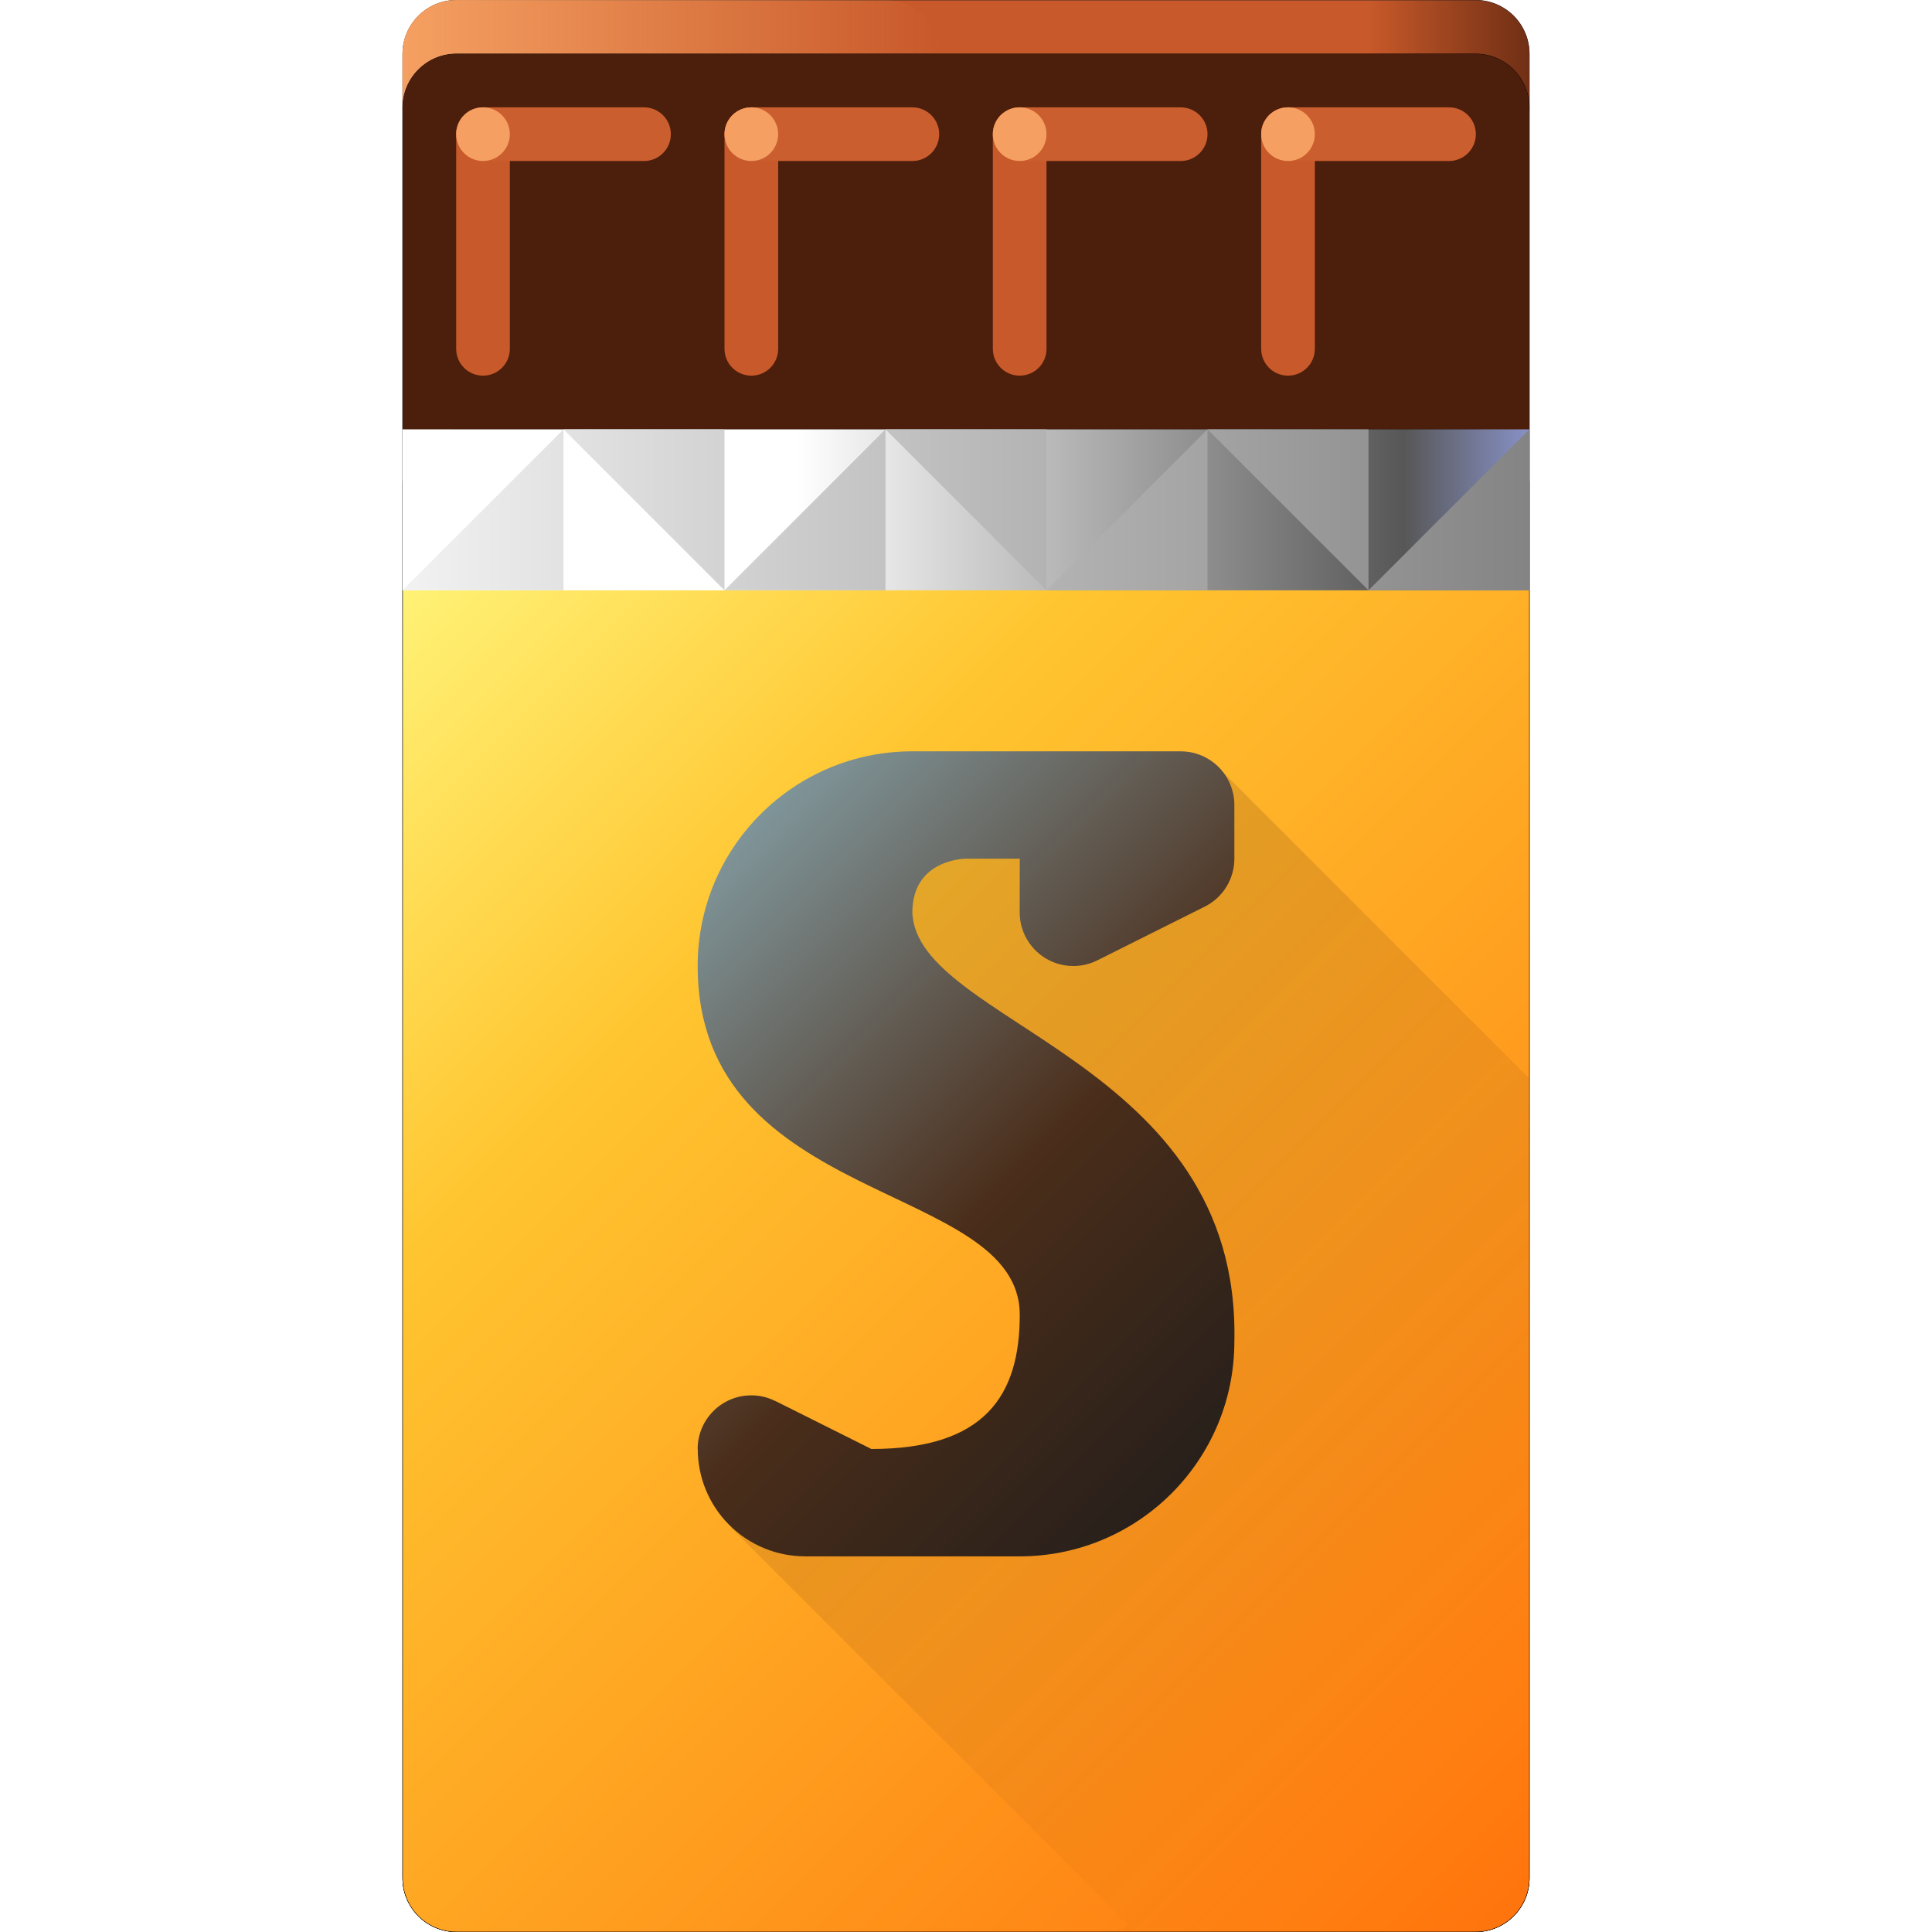
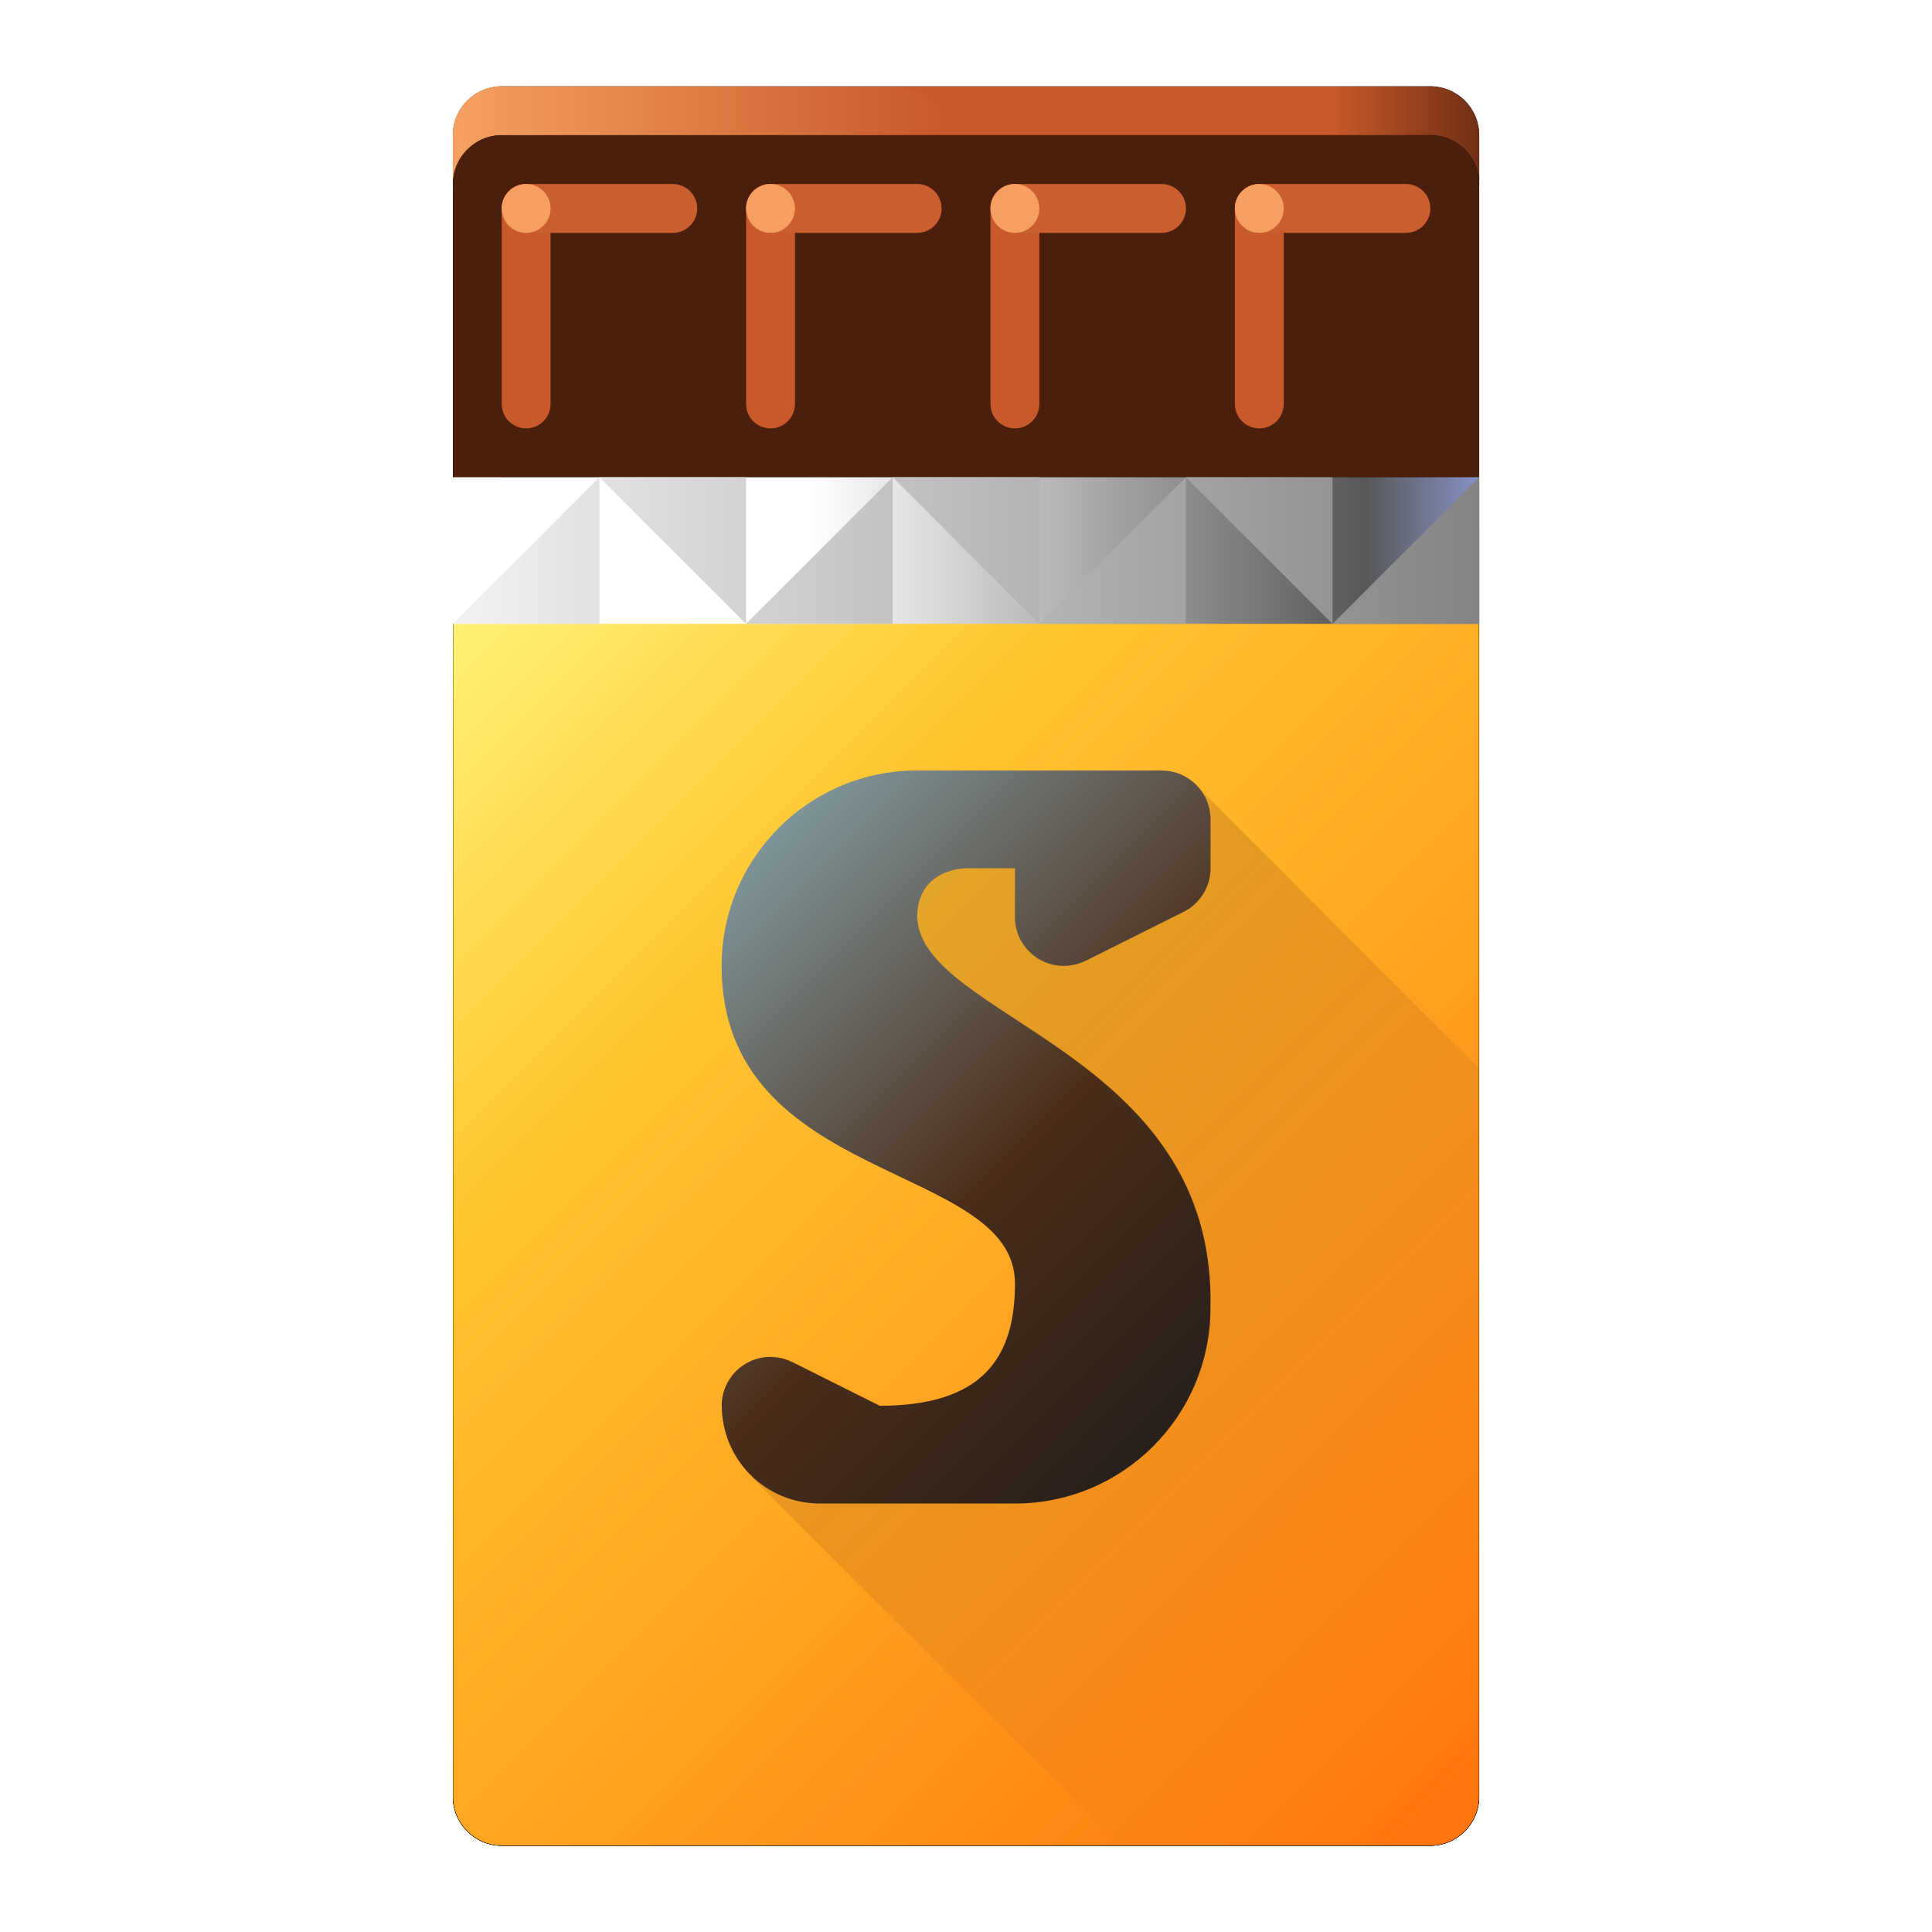
- <svg xmlns="http://www.w3.org/2000/svg" xmlns:xlink="http://www.w3.org/1999/xlink" width="288" height="288" viewBox="0 0 76.2 76.2" version="1.1" id="svg3113">
+ <svg xmlns="http://www.w3.org/2000/svg" xmlns:xlink="http://www.w3.org/1999/xlink" id="svg3113" version="1.1" viewBox="0 0 16.933 16.933" height="64" width="64">
  <defs id="defs3107">
    <linearGradient id="top_edge_highlight">
-       <stop style="stop-color:#f5a062;stop-opacity:1;" offset="0" id="stop2287" />
-       <stop style="stop-color:#f5a062;stop-opacity:0;" offset="1" id="stop2289" />
+       <stop id="stop2287" offset="0" style="stop-color:#f5a062;stop-opacity:1;" />
+       <stop id="stop2289" offset="1" style="stop-color:#f5a062;stop-opacity:0;" />
    </linearGradient>
-     <linearGradient gradientTransform="matrix(0.2645833,0,0,0.2645833,-117.475,642.0166)" xlink:href="#linearGradient1460" id="linearGradient1470" x1="228" y1="-1516" x2="396" y2="-1516" gradientUnits="userSpaceOnUse" />
+     <linearGradient gradientUnits="userSpaceOnUse" y2="-1516" x2="396" y1="-1516" x1="228" id="linearGradient1470" xlink:href="#linearGradient1460" gradientTransform="matrix(0.05354656,0,0,0.05354656,-51.6315,336.4354)" />
    <linearGradient id="linearGradient1460">
-       <stop style="stop-color:#f2f2f2;stop-opacity:1;" offset="0" id="stop1456" />
-       <stop style="stop-color:#848484;stop-opacity:1;" offset="1" id="stop1458" />
+       <stop id="stop1456" offset="0" style="stop-color:#f2f2f2;stop-opacity:1;" />
+       <stop id="stop1458" offset="1" style="stop-color:#848484;stop-opacity:1;" />
    </linearGradient>
-     <linearGradient xlink:href="#linearGradient4156-3-3" id="linearGradient3641" gradientUnits="userSpaceOnUse" gradientTransform="translate(69.85,-5.7029375e-5)" x1="-57.15" y1="240.908" x2="3.175" y2="240.908" />
+     <linearGradient y2="240.908" x2="3.175" y1="240.908" x1="-57.15" gradientTransform="matrix(0.2023807,0,0,0.2023807,41.99312,206.5036)" gradientUnits="userSpaceOnUse" id="linearGradient3641" xlink:href="#linearGradient4156-3-3" />
    <linearGradient id="linearGradient4156-3-3">
-       <stop style="stop-color:#8791c6;stop-opacity:1;" offset="0" id="stop4152-3-6" />
-       <stop id="stop1015-7" offset="0.082" style="stop-color:#575757;stop-opacity:1;" />
-       <stop style="stop-color:#ffffff;stop-opacity:1;" offset="0.479" id="stop1017-5" />
-       <stop style="stop-color:#ffffff;stop-opacity:1;" offset="1" id="stop4154-6-3" />
+       <stop id="stop4152-3-6" offset="0" style="stop-color:#8791c6;stop-opacity:1;" />
+       <stop style="stop-color:#575757;stop-opacity:1;" offset="0.082" id="stop1015-7" />
+       <stop id="stop1017-5" offset="0.479" style="stop-color:#ffffff;stop-opacity:1;" />
+       <stop id="stop4154-6-3" offset="1" style="stop-color:#ffffff;stop-opacity:1;" />
    </linearGradient>
-     <linearGradient xlink:href="#top_edge_shadow" id="linearGradient3635" gradientUnits="userSpaceOnUse" gradientTransform="translate(59.26664,-184.15)" x1="-46.567" y1="409.183" x2="-40.217" y2="409.183" />
+     <linearGradient y2="409.183" x2="-40.217" y1="409.183" x1="-46.567" gradientTransform="matrix(0.2023807,0,0,0.2023807,39.85125,169.2352)" gradientUnits="userSpaceOnUse" id="linearGradient3635" xlink:href="#top_edge_shadow" />
    <linearGradient id="top_edge_shadow">
-       <stop style="stop-color:#4c1e0c;stop-opacity:1;" offset="0" id="stop2300" />
-       <stop style="stop-color:#4c1e0c;stop-opacity:0;" offset="1" id="stop2302" />
+       <stop id="stop2300" offset="0" style="stop-color:#4c1e0c;stop-opacity:1;" />
+       <stop id="stop2302" offset="1" style="stop-color:#4c1e0c;stop-opacity:0;" />
    </linearGradient>
-     <linearGradient xlink:href="#top_edge_highlight" id="linearGradient3633" gradientUnits="userSpaceOnUse" gradientTransform="translate(-59.26664,-184.15)" x1="2.117" y1="408.125" x2="23.283" y2="408.125" />
-     <linearGradient xlink:href="#crisp_wrapper-2" id="linearGradient3925" gradientUnits="userSpaceOnUse" gradientTransform="matrix(1.166782,0,0,1.16645,-64.56128,-69.20074)" x1="6.341" y1="268.567" x2="51.693" y2="313.922" />
+     <linearGradient y2="408.125" x2="23.283" y1="408.125" x1="2.117" gradientTransform="matrix(0.2023807,0,0,0.2023807,-39.85125,169.2352)" gradientUnits="userSpaceOnUse" id="linearGradient3633" xlink:href="#top_edge_highlight" />
+     <linearGradient y2="313.922" x2="51.693" y1="268.567" x1="6.341" gradientTransform="matrix(0.2361342,0,0,0.2360669,-40.92279,192.4987)" gradientUnits="userSpaceOnUse" id="linearGradient3925" xlink:href="#crisp_wrapper-2" />
    <linearGradient id="crisp_wrapper-2">
-       <stop style="stop-color:#fff276;stop-opacity:1;" offset="0" id="stop3949-7" />
-       <stop id="stop1793-0" offset="0.25" style="stop-color:#ffc530;stop-opacity:1;" />
-       <stop id="stop3951-9" offset="1" style="stop-color:#ff6908;stop-opacity:1;" />
+       <stop id="stop3949-7" offset="0" style="stop-color:#fff276;stop-opacity:1;" />
+       <stop style="stop-color:#ffc530;stop-opacity:1;" offset="0.25" id="stop1793-0" />
+       <stop style="stop-color:#ff6908;stop-opacity:1;" offset="1" id="stop3951-9" />
    </linearGradient>
-     <linearGradient xlink:href="#top_edge_shadow" id="linearGradient3929" gradientUnits="userSpaceOnUse" gradientTransform="matrix(0.2645833,0,0,0.2645833,112.1701,381.6799)" x1="-576" y1="-416" x2="-496" y2="-336" />
-     <linearGradient gradientTransform="translate(-101.5996,421.2164)" xlink:href="#linearGradient1808-0" id="linearGradient1787" x1="58.208" y1="-168.667" x2="83.608" y2="-143.267" gradientUnits="userSpaceOnUse" />
+     <linearGradient y2="-336" x2="-496" y1="-416" x1="-576" gradientTransform="matrix(0.05354656,0,0,0.05354656,-5.155768,283.7483)" gradientUnits="userSpaceOnUse" id="linearGradient3929" xlink:href="#top_edge_shadow" />
+     <linearGradient gradientUnits="userSpaceOnUse" y2="-143.267" x2="83.608" y1="-168.667" x1="58.208" id="linearGradient1787" xlink:href="#linearGradient1808-0" gradientTransform="matrix(0.2023807,0,0,0.2023807,-48.41862,291.7497)" />
    <linearGradient id="linearGradient1808-0">
-       <stop style="stop-color:#81989d;stop-opacity:1;" offset="0" id="stop1804-6" />
-       <stop id="stop1812-2" offset="0.495" style="stop-color:#4a2d1a;stop-opacity:1;" />
-       <stop style="stop-color:#1b1b1b;stop-opacity:1;" offset="1" id="stop1814-6" />
+       <stop id="stop1804-6" offset="0" style="stop-color:#81989d;stop-opacity:1;" />
+       <stop style="stop-color:#4a2d1a;stop-opacity:1;" offset="0.495" id="stop1812-2" />
+       <stop id="stop1814-6" offset="1" style="stop-color:#1b1b1b;stop-opacity:1;" />
    </linearGradient>
  </defs>
-   <g id="layer1" transform="translate(0,-220.8)">
-     <g id="g983" transform="translate(73.025,-1.190625e-6)">
-       <rect ry="2.117" rx="2.117" y="220.813" x="-57.137" height="76.174" width="44.424" id="rect3083" style="opacity:1;fill:#c8592a;fill-opacity:1;stroke:#000000;stroke-width:0.026;stroke-linecap:round;stroke-linejoin:round;stroke-miterlimit:4;stroke-dasharray:none;stroke-dashoffset:0;stroke-opacity:1;paint-order:stroke markers fill" />
-       <rect ry="2.117" rx="2.117" y="220.8" x="-57.15" height="6.35" width="21.167" id="rect3085" style="opacity:1;fill:url(#linearGradient3633);fill-opacity:1;stroke:none;stroke-width:0.026;stroke-linecap:round;stroke-linejoin:round;stroke-miterlimit:4;stroke-dasharray:none;stroke-dashoffset:0;stroke-opacity:1;paint-order:stroke markers fill" />
-       <rect style="opacity:0.708;fill:url(#linearGradient3635);fill-opacity:1;stroke:none;stroke-width:0.026;stroke-linecap:round;stroke-linejoin:round;stroke-miterlimit:4;stroke-dasharray:none;stroke-dashoffset:0;stroke-opacity:1;paint-order:stroke markers fill" id="rect3087" width="21.167" height="6.35" x="12.7" y="220.8" rx="2.117" ry="2.117" transform="scale(-1,1)" />
-       <rect ry="2.117" rx="2.117" style="opacity:1;fill:#4c1e0c;fill-opacity:1;stroke:#000000;stroke-width:0.026;stroke-linecap:round;stroke-linejoin:round;stroke-miterlimit:4;stroke-dasharray:none;stroke-dashoffset:0;stroke-opacity:1;paint-order:stroke markers fill" id="rect3089" width="44.424" height="74.057" x="-57.137" y="222.93" />
-       <rect y="237.747" x="-57.137" height="59.24" width="44.424" id="rect3819" style="opacity:1;fill:url(#linearGradient3925);fill-opacity:1;stroke:#000000;stroke-width:0.026;stroke-linecap:round;stroke-linejoin:round;stroke-miterlimit:4;stroke-dasharray:none;stroke-dashoffset:0;stroke-opacity:1;paint-order:stroke markers fill" rx="2.117" ry="2.117" />
-       <path id="path3877" d="m -24.978,251.066 -12.077,1.498 -3.533,8.312 10.009,6.081 v 9.354 l 1.177,2.237 -3.889,-1.581 -10.906,4.075 15.66,15.66 -0.461,0.3 h 14.166 c 1.168,-0.005 2.107,-0.947 2.107,-2.116 v -31.567 z" style="opacity:0.15;fill:url(#linearGradient3929);fill-opacity:1;stroke:none;stroke-width:0.265px;stroke-linecap:butt;stroke-linejoin:miter;stroke-opacity:1" />
-       <rect style="opacity:1;fill:url(#linearGradient3641);fill-opacity:1;stroke:none;stroke-width:0.026;stroke-linecap:round;stroke-linejoin:round;stroke-miterlimit:4;stroke-dasharray:none;stroke-dashoffset:0;stroke-opacity:1;paint-order:stroke markers fill" id="rect3097-5" width="44.45" height="6.35" x="12.7" y="237.733" transform="scale(-1,1)" />
-       <g id="g3121" transform="translate(-59.26664,-103.7167)">
-         <g transform="translate(-4.233333,80.43333)" id="g3119">
-           <rect ry="1.058" style="opacity:1;fill:#c8592a;fill-opacity:1;stroke:none;stroke-width:0.026;stroke-linecap:round;stroke-linejoin:round;stroke-miterlimit:4;stroke-dasharray:none;stroke-dashoffset:0;stroke-opacity:1;paint-order:stroke markers fill" id="rect3113" width="2.117" height="10.583" x="8.467" y="248.317" rx="1.058" />
-           <rect rx="1.058" y="248.317" x="8.467" height="2.117" width="8.467" id="rect3115" style="opacity:1;fill:#cb5e2e;fill-opacity:1;stroke:none;stroke-width:0.026;stroke-linecap:round;stroke-linejoin:round;stroke-miterlimit:4;stroke-dasharray:none;stroke-dashoffset:0;stroke-opacity:1;paint-order:stroke markers fill" ry="1.058" />
-           <circle style="opacity:1;fill:#f5a062;fill-opacity:1;stroke:none;stroke-width:0.026;stroke-linecap:round;stroke-linejoin:round;stroke-miterlimit:4;stroke-dasharray:none;stroke-dashoffset:0;stroke-opacity:1;paint-order:stroke markers fill" id="circle3117" cx="9.525" cy="249.375" r="1.058" />
+   <g transform="translate(-29.63336,-250.4333)" id="layer1">
+     <g transform="translate(73.025)" id="g983">
+       <rect style="opacity:1;fill:#c8592a;fill-opacity:1;stroke:#000000;stroke-width:0.005;stroke-linecap:round;stroke-linejoin:round;stroke-miterlimit:4;stroke-dasharray:none;stroke-dashoffset:0;stroke-opacity:1;paint-order:stroke markers fill" id="rect3083" width="8.99" height="15.416" x="-39.42" y="251.192" rx="0.428" ry="0.428" />
+       <rect style="opacity:1;fill:url(#linearGradient3633);fill-opacity:1;stroke:none;stroke-width:0.005;stroke-linecap:round;stroke-linejoin:round;stroke-miterlimit:4;stroke-dasharray:none;stroke-dashoffset:0;stroke-opacity:1;paint-order:stroke markers fill" id="rect3085" width="4.284" height="1.285" x="-39.423" y="251.189" rx="0.428" ry="0.428" />
+       <rect transform="scale(-1,1)" ry="0.428" rx="0.428" y="251.189" x="30.427" height="1.285" width="4.284" id="rect3087" style="opacity:0.708;fill:url(#linearGradient3635);fill-opacity:1;stroke:none;stroke-width:0.005;stroke-linecap:round;stroke-linejoin:round;stroke-miterlimit:4;stroke-dasharray:none;stroke-dashoffset:0;stroke-opacity:1;paint-order:stroke markers fill" />
+       <rect y="251.62" x="-39.42" height="14.988" width="8.99" id="rect3089" style="opacity:1;fill:#4c1e0c;fill-opacity:1;stroke:#000000;stroke-width:0.005;stroke-linecap:round;stroke-linejoin:round;stroke-miterlimit:4;stroke-dasharray:none;stroke-dashoffset:0;stroke-opacity:1;paint-order:stroke markers fill" rx="0.428" ry="0.428" />
+       <rect ry="0.428" rx="0.428" style="opacity:1;fill:url(#linearGradient3925);fill-opacity:1;stroke:#000000;stroke-width:0.005;stroke-linecap:round;stroke-linejoin:round;stroke-miterlimit:4;stroke-dasharray:none;stroke-dashoffset:0;stroke-opacity:1;paint-order:stroke markers fill" id="rect3819" width="8.99" height="11.989" x="-39.42" y="254.619" />
+       <path style="opacity:0.15;fill:url(#linearGradient3929);fill-opacity:1;stroke:none;stroke-width:0.054px;stroke-linecap:butt;stroke-linejoin:miter;stroke-opacity:1" d="m -32.912,257.314 -2.444,0.303 -0.715,1.682 2.026,1.231 v 1.893 l 0.238,0.453 -0.787,-0.32 -2.207,0.825 3.169,3.169 -0.093,0.061 h 2.867 c 0.236,-0.001 0.426,-0.192 0.426,-0.428 v -6.389 z" id="path3877" />
+       <rect transform="scale(-1,1)" y="254.616" x="30.427" height="1.285" width="8.996" id="rect3097-5" style="opacity:1;fill:url(#linearGradient3641);fill-opacity:1;stroke:none;stroke-width:0.005;stroke-linecap:round;stroke-linejoin:round;stroke-miterlimit:4;stroke-dasharray:none;stroke-dashoffset:0;stroke-opacity:1;paint-order:stroke markers fill" />
+       <g transform="matrix(0.2023807,0,0,0.2023807,-39.85125,185.5134)" id="g3121">
+         <g id="g3119" transform="translate(-4.233333,80.43333)">
+           <rect rx="1.058" y="248.317" x="8.467" height="10.583" width="2.117" id="rect3113" style="opacity:1;fill:#c8592a;fill-opacity:1;stroke:none;stroke-width:0.026;stroke-linecap:round;stroke-linejoin:round;stroke-miterlimit:4;stroke-dasharray:none;stroke-dashoffset:0;stroke-opacity:1;paint-order:stroke markers fill" ry="1.058" />
+           <rect ry="1.058" style="opacity:1;fill:#cb5e2e;fill-opacity:1;stroke:none;stroke-width:0.026;stroke-linecap:round;stroke-linejoin:round;stroke-miterlimit:4;stroke-dasharray:none;stroke-dashoffset:0;stroke-opacity:1;paint-order:stroke markers fill" id="rect3115" width="8.467" height="2.117" x="8.467" y="248.317" rx="1.058" />
+           <circle r="1.058" cy="249.375" cx="9.525" id="circle3117" style="opacity:1;fill:#f5a062;fill-opacity:1;stroke:none;stroke-width:0.026;stroke-linecap:round;stroke-linejoin:round;stroke-miterlimit:4;stroke-dasharray:none;stroke-dashoffset:0;stroke-opacity:1;paint-order:stroke markers fill" />
        </g>
      </g>
-       <g transform="translate(-48.6833,-103.7167)" id="g3131">
-         <g id="g3129" transform="translate(-4.233333,80.43333)">
-           <rect rx="1.058" y="248.317" x="8.467" height="10.583" width="2.117" id="rect3123" style="opacity:1;fill:#c8592a;fill-opacity:1;stroke:none;stroke-width:0.026;stroke-linecap:round;stroke-linejoin:round;stroke-miterlimit:4;stroke-dasharray:none;stroke-dashoffset:0;stroke-opacity:1;paint-order:stroke markers fill" ry="1.058" />
-           <rect ry="1.058" style="opacity:1;fill:#cb5e2e;fill-opacity:1;stroke:none;stroke-width:0.026;stroke-linecap:round;stroke-linejoin:round;stroke-miterlimit:4;stroke-dasharray:none;stroke-dashoffset:0;stroke-opacity:1;paint-order:stroke markers fill" id="rect3125" width="8.467" height="2.117" x="8.467" y="248.317" rx="1.058" />
-           <circle r="1.058" cy="249.375" cx="9.525" id="circle3127" style="opacity:1;fill:#f5a062;fill-opacity:1;stroke:none;stroke-width:0.026;stroke-linecap:round;stroke-linejoin:round;stroke-miterlimit:4;stroke-dasharray:none;stroke-dashoffset:0;stroke-opacity:1;paint-order:stroke markers fill" />
+       <g id="g3131" transform="matrix(0.2023807,0,0,0.2023807,-37.70939,185.5134)">
+         <g transform="translate(-4.233333,80.43333)" id="g3129">
+           <rect ry="1.058" style="opacity:1;fill:#c8592a;fill-opacity:1;stroke:none;stroke-width:0.026;stroke-linecap:round;stroke-linejoin:round;stroke-miterlimit:4;stroke-dasharray:none;stroke-dashoffset:0;stroke-opacity:1;paint-order:stroke markers fill" id="rect3123" width="2.117" height="10.583" x="8.467" y="248.317" rx="1.058" />
+           <rect rx="1.058" y="248.317" x="8.467" height="2.117" width="8.467" id="rect3125" style="opacity:1;fill:#cb5e2e;fill-opacity:1;stroke:none;stroke-width:0.026;stroke-linecap:round;stroke-linejoin:round;stroke-miterlimit:4;stroke-dasharray:none;stroke-dashoffset:0;stroke-opacity:1;paint-order:stroke markers fill" ry="1.058" />
+           <circle style="opacity:1;fill:#f5a062;fill-opacity:1;stroke:none;stroke-width:0.026;stroke-linecap:round;stroke-linejoin:round;stroke-miterlimit:4;stroke-dasharray:none;stroke-dashoffset:0;stroke-opacity:1;paint-order:stroke markers fill" id="circle3127" cx="9.525" cy="249.375" r="1.058" />
        </g>
      </g>
-       <g id="g3141" transform="translate(-38.09997,-103.7167)">
-         <g transform="translate(-4.233333,80.43333)" id="g3139">
-           <rect ry="1.058" style="opacity:1;fill:#c8592a;fill-opacity:1;stroke:none;stroke-width:0.026;stroke-linecap:round;stroke-linejoin:round;stroke-miterlimit:4;stroke-dasharray:none;stroke-dashoffset:0;stroke-opacity:1;paint-order:stroke markers fill" id="rect3133" width="2.117" height="10.583" x="8.467" y="248.317" rx="1.058" />
-           <rect rx="1.058" y="248.317" x="8.467" height="2.117" width="8.467" id="rect3135" style="opacity:1;fill:#cb5e2e;fill-opacity:1;stroke:none;stroke-width:0.026;stroke-linecap:round;stroke-linejoin:round;stroke-miterlimit:4;stroke-dasharray:none;stroke-dashoffset:0;stroke-opacity:1;paint-order:stroke markers fill" ry="1.058" />
-           <circle style="opacity:1;fill:#f5a062;fill-opacity:1;stroke:none;stroke-width:0.026;stroke-linecap:round;stroke-linejoin:round;stroke-miterlimit:4;stroke-dasharray:none;stroke-dashoffset:0;stroke-opacity:1;paint-order:stroke markers fill" id="circle3137" cx="9.525" cy="249.375" r="1.058" />
+       <g transform="matrix(0.2023807,0,0,0.2023807,-35.56753,185.5134)" id="g3141">
+         <g id="g3139" transform="translate(-4.233333,80.43333)">
+           <rect rx="1.058" y="248.317" x="8.467" height="10.583" width="2.117" id="rect3133" style="opacity:1;fill:#c8592a;fill-opacity:1;stroke:none;stroke-width:0.026;stroke-linecap:round;stroke-linejoin:round;stroke-miterlimit:4;stroke-dasharray:none;stroke-dashoffset:0;stroke-opacity:1;paint-order:stroke markers fill" ry="1.058" />
+           <rect ry="1.058" style="opacity:1;fill:#cb5e2e;fill-opacity:1;stroke:none;stroke-width:0.026;stroke-linecap:round;stroke-linejoin:round;stroke-miterlimit:4;stroke-dasharray:none;stroke-dashoffset:0;stroke-opacity:1;paint-order:stroke markers fill" id="rect3135" width="8.467" height="2.117" x="8.467" y="248.317" rx="1.058" />
+           <circle r="1.058" cy="249.375" cx="9.525" id="circle3137" style="opacity:1;fill:#f5a062;fill-opacity:1;stroke:none;stroke-width:0.026;stroke-linecap:round;stroke-linejoin:round;stroke-miterlimit:4;stroke-dasharray:none;stroke-dashoffset:0;stroke-opacity:1;paint-order:stroke markers fill" />
        </g>
      </g>
-       <g transform="translate(-27.51664,-103.7167)" id="g3151">
-         <g id="g3149" transform="translate(-4.233333,80.43333)">
-           <rect rx="1.058" y="248.317" x="8.467" height="10.583" width="2.117" id="rect3143" style="opacity:1;fill:#c8592a;fill-opacity:1;stroke:none;stroke-width:0.026;stroke-linecap:round;stroke-linejoin:round;stroke-miterlimit:4;stroke-dasharray:none;stroke-dashoffset:0;stroke-opacity:1;paint-order:stroke markers fill" ry="1.058" />
-           <rect ry="1.058" style="opacity:1;fill:#cb5e2e;fill-opacity:1;stroke:none;stroke-width:0.026;stroke-linecap:round;stroke-linejoin:round;stroke-miterlimit:4;stroke-dasharray:none;stroke-dashoffset:0;stroke-opacity:1;paint-order:stroke markers fill" id="rect3145" width="8.467" height="2.117" x="8.467" y="248.317" rx="1.058" />
-           <circle r="1.058" cy="249.375" cx="9.525" id="circle3147" style="opacity:1;fill:#f5a062;fill-opacity:1;stroke:none;stroke-width:0.026;stroke-linecap:round;stroke-linejoin:round;stroke-miterlimit:4;stroke-dasharray:none;stroke-dashoffset:0;stroke-opacity:1;paint-order:stroke markers fill" />
+       <g id="g3151" transform="matrix(0.2023807,0,0,0.2023807,-33.42567,185.5134)">
+         <g transform="translate(-4.233333,80.43333)" id="g3149">
+           <rect ry="1.058" style="opacity:1;fill:#c8592a;fill-opacity:1;stroke:none;stroke-width:0.026;stroke-linecap:round;stroke-linejoin:round;stroke-miterlimit:4;stroke-dasharray:none;stroke-dashoffset:0;stroke-opacity:1;paint-order:stroke markers fill" id="rect3143" width="2.117" height="10.583" x="8.467" y="248.317" rx="1.058" />
+           <rect rx="1.058" y="248.317" x="8.467" height="2.117" width="8.467" id="rect3145" style="opacity:1;fill:#cb5e2e;fill-opacity:1;stroke:none;stroke-width:0.026;stroke-linecap:round;stroke-linejoin:round;stroke-miterlimit:4;stroke-dasharray:none;stroke-dashoffset:0;stroke-opacity:1;paint-order:stroke markers fill" ry="1.058" />
+           <circle style="opacity:1;fill:#f5a062;fill-opacity:1;stroke:none;stroke-width:0.026;stroke-linecap:round;stroke-linejoin:round;stroke-miterlimit:4;stroke-dasharray:none;stroke-dashoffset:0;stroke-opacity:1;paint-order:stroke markers fill" id="circle3147" cx="9.525" cy="249.375" r="1.058" />
        </g>
      </g>
-       <path style="fill:url(#linearGradient1470);fill-opacity:1;stroke:none;stroke-width:0.265px;stroke-linecap:butt;stroke-linejoin:miter;stroke-opacity:1" d="m -50.8,237.733 6.35,6.35 v -6.35 z m 0,0 -6.35,6.35 h 6.35 z m 6.35,6.35 h 6.35 v -6.35 z m 6.35,-6.35 6.35,6.35 v -6.35 z m 6.35,6.35 h 6.35 v -6.35 z m 6.35,-6.35 6.35,6.35 v -6.35 z m 6.35,6.35 h 6.35 v -6.35 z" id="path3099" />
-       <path style="opacity:1;fill:url(#linearGradient1787);fill-opacity:1;stroke:none;stroke-width:4.233;stroke-linecap:round;stroke-linejoin:round;stroke-miterlimit:4;stroke-dasharray:none;stroke-dashoffset:0;stroke-opacity:1;paint-order:stroke markers fill" d="m -26.458,250.432 -10.583,5.3e-4 c -4.676,0 -8.467,3.791 -8.467,8.467 0,9.525 12.703,8.466 12.703,13.758 10e-6,3.175 -1.368,5.292 -5.853,5.292 l -3.786,-1.894 -0.002,0.003 c -0.293,-0.147 -0.617,-0.225 -0.946,-0.225 -1.169,0 -2.116,0.947 -2.117,2.116 h 0.004 a 4.233,4.233 0 0 0 1.24,2.994 4.233,4.233 0 0 0 2.994,1.24 v 5.3e-4 h 8.463 c 4.676,0 8.467,-3.791 8.467,-8.467 0.255,-11.128 -12.552,-12.531 -12.7,-16.933 0.004,-2.117 2.117,-2.117 2.117,-2.117 l 2.12,-5.3e-4 -0.004,2.117 c 0,1.169 0.948,2.117 2.117,2.117 0.329,-2.4e-4 0.653,-0.077 0.947,-0.224 l 5.29e-4,5.3e-4 0.013,-0.007 4.218,-2.11 0.002,-5.3e-4 c 0.717,-0.358 1.17,-1.091 1.17,-1.892 v -2.117 c 0,-1.169 -0.948,-2.117 -2.117,-2.117 z" id="path2706-7" />
+       <path id="path3099" d="m -38.138,254.616 1.285,1.285 v -1.285 z m 0,0 -1.285,1.285 h 1.285 z m 1.285,1.285 h 1.285 v -1.285 z m 1.285,-1.285 1.285,1.285 v -1.285 z m 1.285,1.285 h 1.285 v -1.285 z m 1.285,-1.285 1.285,1.285 v -1.285 z m 1.285,1.285 h 1.285 v -1.285 z" style="fill:url(#linearGradient1470);fill-opacity:1;stroke:none;stroke-width:0.054px;stroke-linecap:butt;stroke-linejoin:miter;stroke-opacity:1" />
+       <path id="path2706-7" d="m -33.212,257.186 -2.142,1e-4 c -0.946,0 -1.713,0.767 -1.713,1.713 0,1.928 2.571,1.713 2.571,2.784 2e-6,0.643 -0.277,1.071 -1.185,1.071 l -0.766,-0.383 -4.04e-4,6e-4 c -0.059,-0.03 -0.125,-0.045 -0.191,-0.046 -0.237,0 -0.428,0.192 -0.428,0.428 h 8.09e-4 a 0.857,0.857 0 0 0 0.251,0.606 0.857,0.857 0 0 0 0.606,0.251 v 1.1e-4 h 1.713 c 0.946,0 1.713,-0.767 1.713,-1.713 0.052,-2.252 -2.54,-2.536 -2.57,-3.427 8.1e-4,-0.428 0.428,-0.428 0.428,-0.428 l 0.429,-1.1e-4 -8.09e-4,0.428 c 0,0.237 0.192,0.428 0.428,0.428 0.067,-5e-5 0.132,-0.016 0.192,-0.045 l 1.07e-4,1.1e-4 0.003,-10e-4 0.854,-0.427 4.25e-4,-1e-4 c 0.145,-0.072 0.237,-0.221 0.237,-0.383 v -0.428 c 0,-0.237 -0.192,-0.428 -0.428,-0.428 z" style="opacity:1;fill:url(#linearGradient1787);fill-opacity:1;stroke:none;stroke-width:0.857;stroke-linecap:round;stroke-linejoin:round;stroke-miterlimit:4;stroke-dasharray:none;stroke-dashoffset:0;stroke-opacity:1;paint-order:stroke markers fill" />
    </g>
-     <ellipse style="opacity:1;fill:none;fill-opacity:1;stroke:#5e5e5e;stroke-width:8.467;stroke-linecap:round;stroke-linejoin:round;stroke-miterlimit:4;stroke-dasharray:none;stroke-dashoffset:0;stroke-opacity:1;paint-order:stroke markers fill" id="path4069" cx="25.4" cy="186.933" r="8.467" />
+     <circle r="0" cy="186.933" cx="25.4" id="path4069" style="opacity:1;fill:none;fill-opacity:1;stroke:#5e5e5e;stroke-width:8.467;stroke-linecap:round;stroke-linejoin:round;stroke-miterlimit:4;stroke-dasharray:none;stroke-dashoffset:0;stroke-opacity:1;paint-order:stroke markers fill" />
  </g>
</svg>
